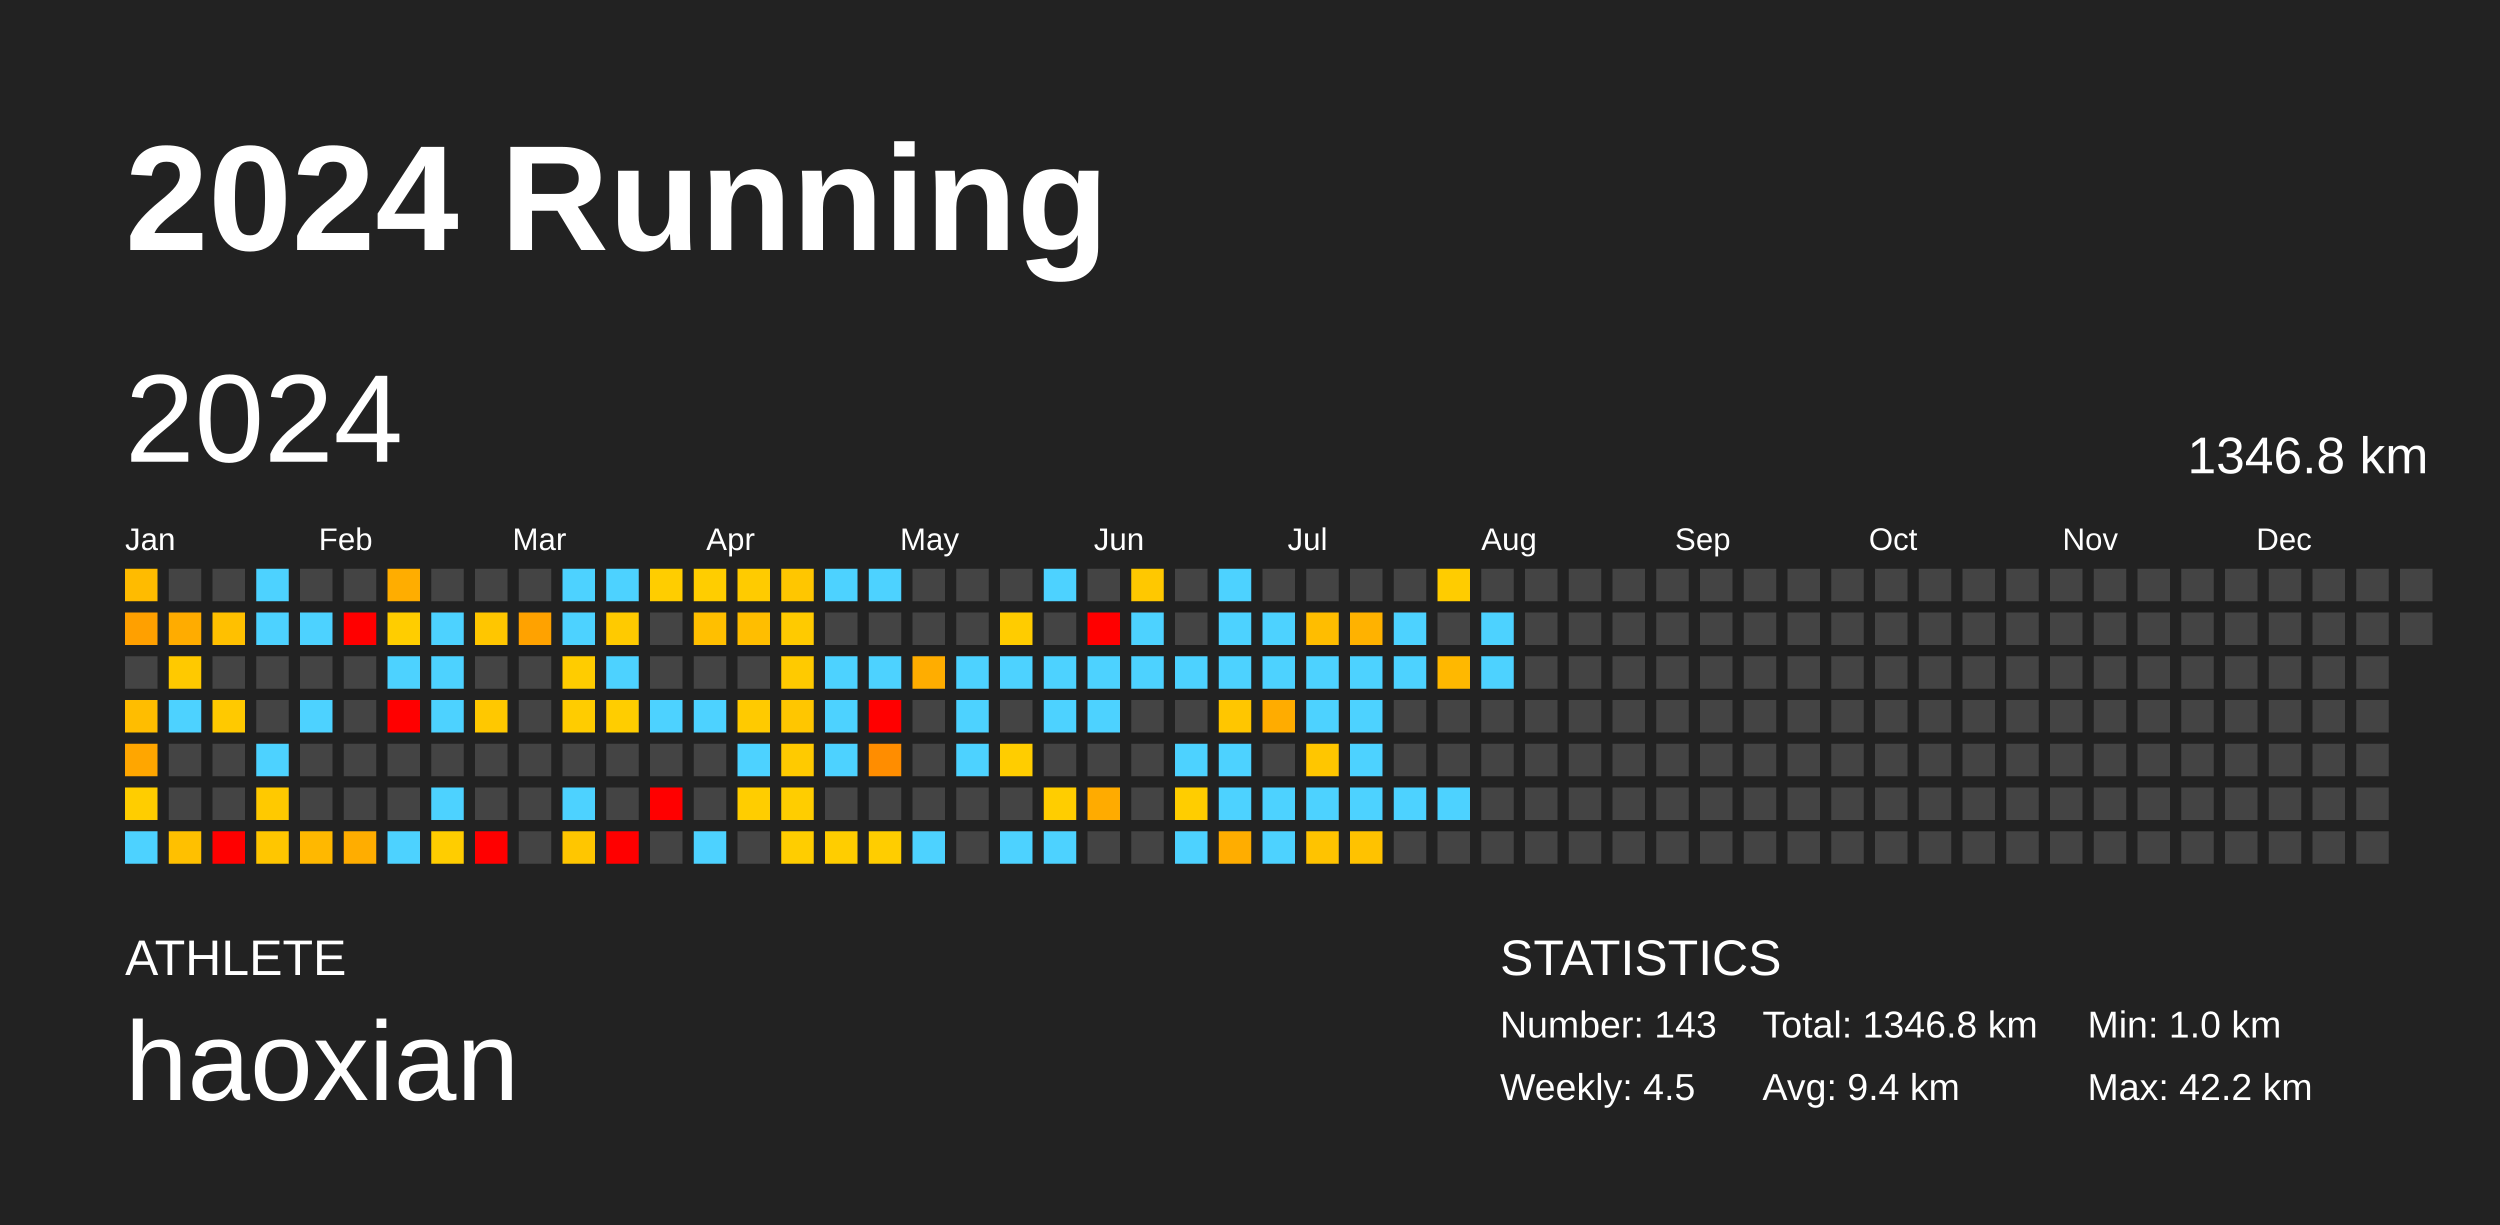
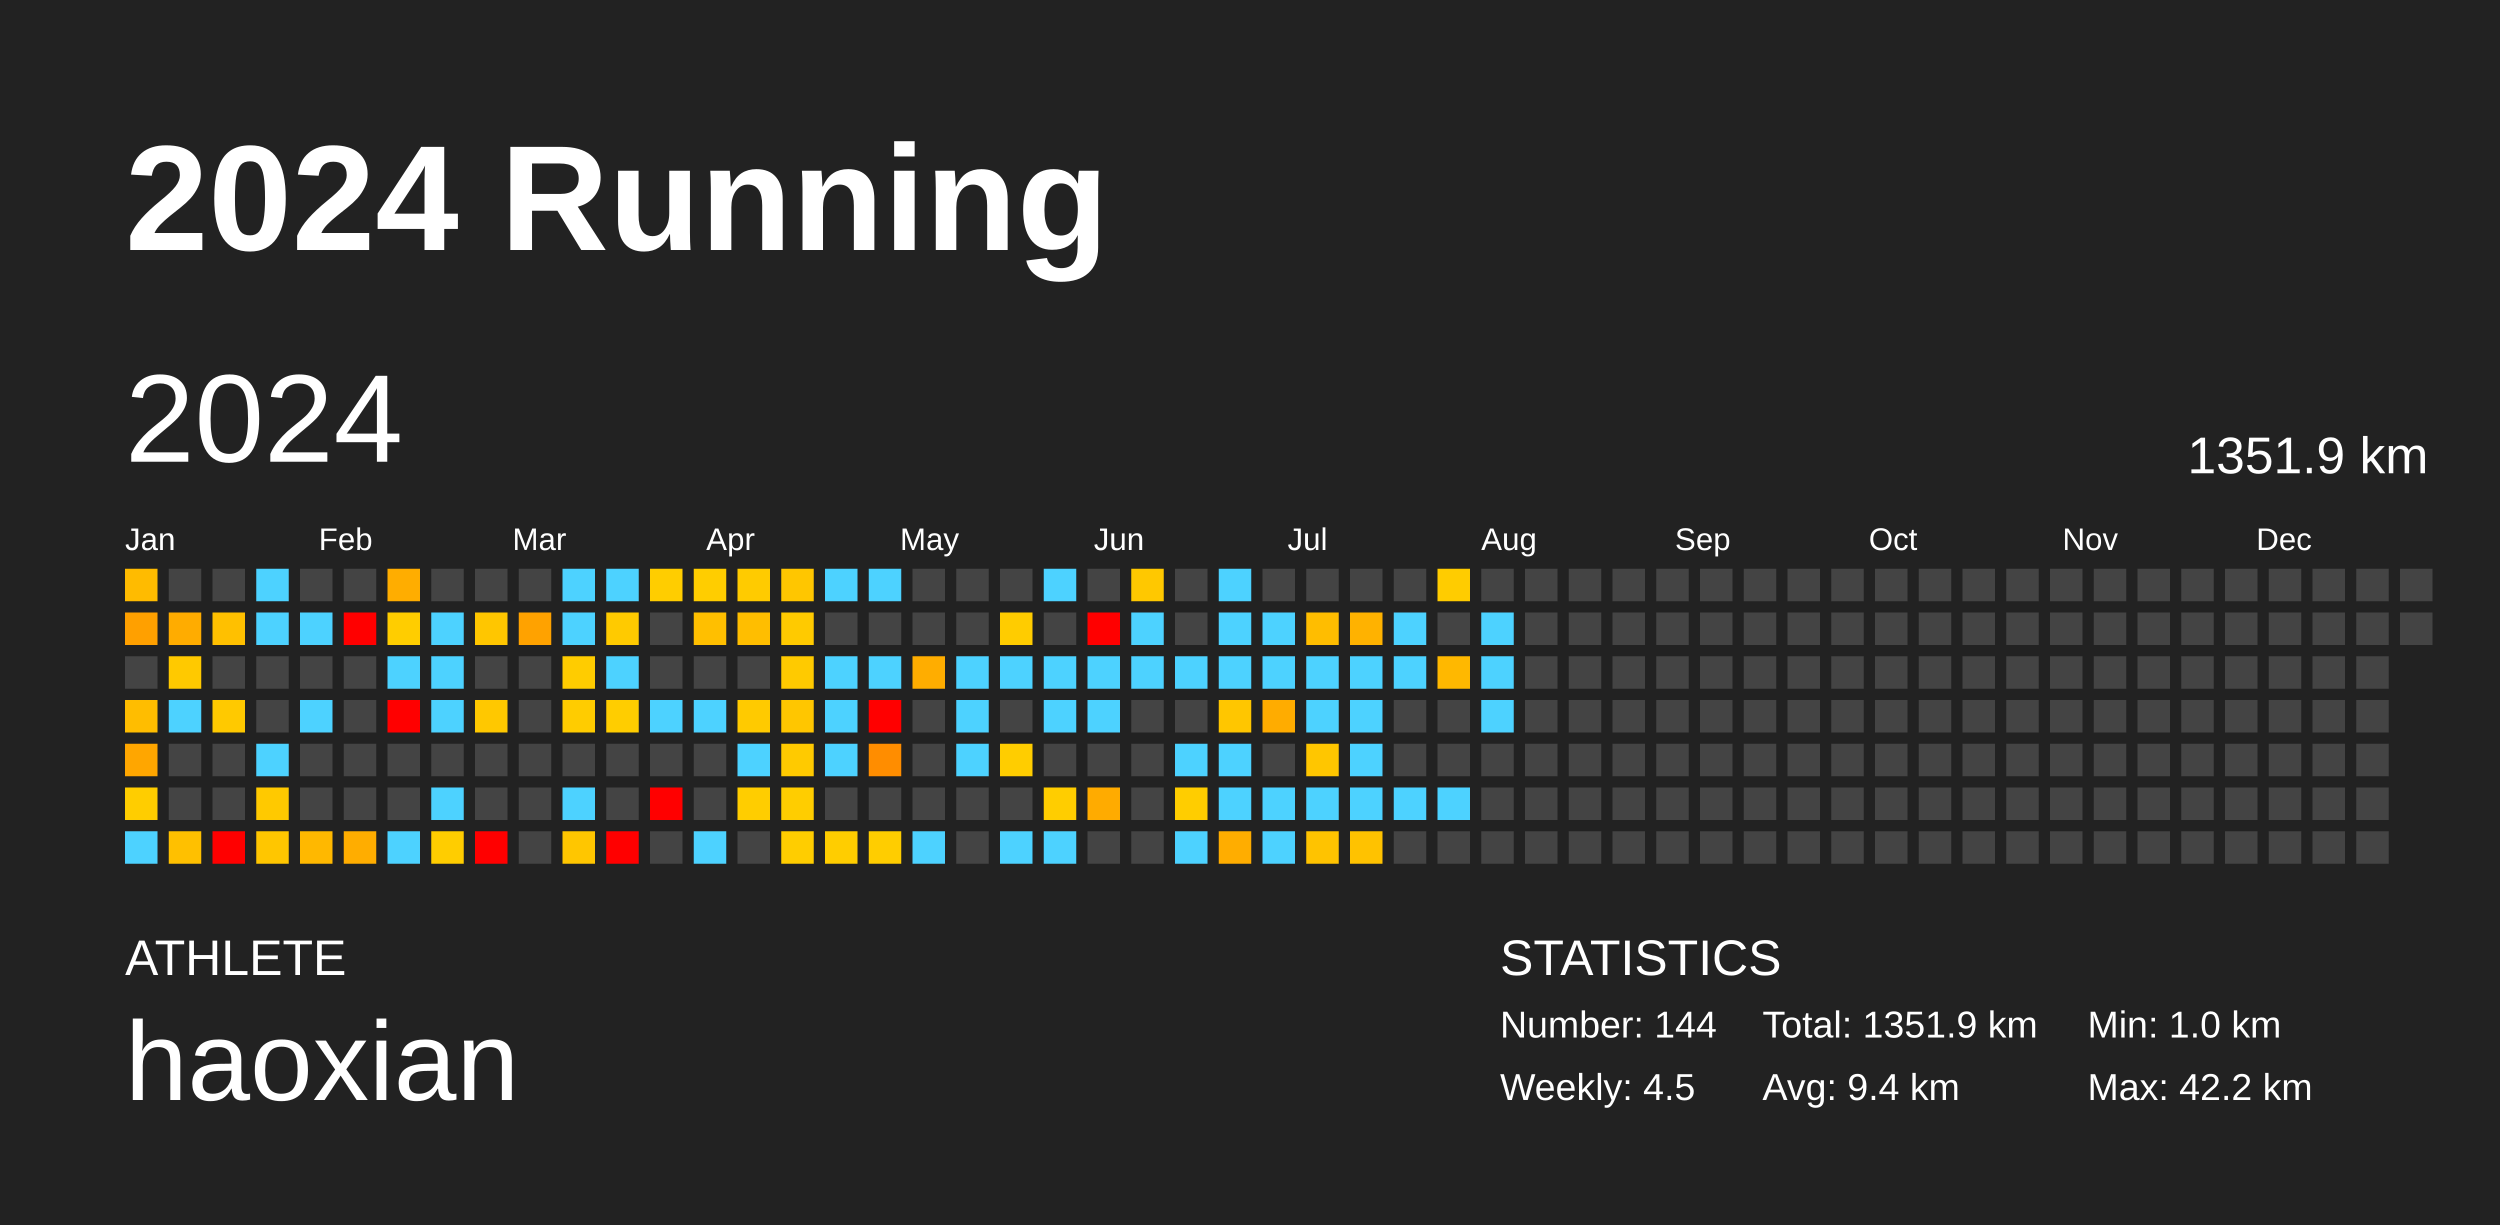
<svg xmlns="http://www.w3.org/2000/svg" baseProfile="full" height="98mm" version="1.1" viewBox="0,0,200,98" width="200mm">
  <defs />
  <rect fill="#222222" height="98" width="200" x="0" y="0" />
  <text fill="#FFFFFF" style="font-size:12px; font-family:Arial; font-weight:bold;" x="10" y="20">2024 Running</text>
  <text fill="#FFFFFF" style="font-size:4px; font-family:Arial" x="10" y="78">ATHLETE</text>
  <text fill="#FFFFFF" style="font-size:9px; font-family:Arial" x="10" y="88">haoxian</text>
  <text fill="#FFFFFF" style="font-size:4px; font-family:Arial" x="120" y="78">STATISTICS</text>
-   <text fill="#FFFFFF" style="font-size:3px; font-family:Arial" x="120" y="83">Number: 143</text>
+   <text fill="#FFFFFF" style="font-size:3px; font-family:Arial" x="120" y="83">Number: 144</text>
  <text fill="#FFFFFF" style="font-size:3px; font-family:Arial" x="120" y="88">Weekly: 4.5</text>
-   <text fill="#FFFFFF" style="font-size:3px; font-family:Arial" x="141" y="83">Total: 1346.8 km</text>
+   <text fill="#FFFFFF" style="font-size:3px; font-family:Arial" x="141" y="83">Total: 1351.9 km</text>
  <text fill="#FFFFFF" style="font-size:3px; font-family:Arial" x="141" y="88">Avg: 9.4 km</text>
  <text fill="#FFFFFF" style="font-size:3px; font-family:Arial" x="167" y="83">Min: 1.0 km</text>
  <text fill="#FFFFFF" style="font-size:3px; font-family:Arial" x="167" y="88">Max: 42.2 km</text>
  <text dominant-baseline="hanging" fill="#FFFFFF" style="font-size:10.0px; font-family:Arial;" x="10" y="30">2024</text>
-   <text dominant-baseline="hanging" fill="#FFFFFF" style="font-size:4.125px; font-family:Arial;" x="175" y="35">1346.8 km</text>
+   <text dominant-baseline="hanging" fill="#FFFFFF" style="font-size:4.125px; font-family:Arial;" x="175" y="35">1351.9 km</text>
  <text fill="#FFFFFF" style="font-size:2.5px; font-family:Arial" x="10.0" y="44">Jan</text>
  <text fill="#FFFFFF" style="font-size:2.5px; font-family:Arial" x="25.5" y="44">Feb</text>
  <text fill="#FFFFFF" style="font-size:2.5px; font-family:Arial" x="41.0" y="44">Mar</text>
  <text fill="#FFFFFF" style="font-size:2.5px; font-family:Arial" x="56.5" y="44">Apr</text>
  <text fill="#FFFFFF" style="font-size:2.5px; font-family:Arial" x="72.0" y="44">May</text>
  <text fill="#FFFFFF" style="font-size:2.5px; font-family:Arial" x="87.5" y="44">Jun</text>
  <text fill="#FFFFFF" style="font-size:2.5px; font-family:Arial" x="103.0" y="44">Jul</text>
  <text fill="#FFFFFF" style="font-size:2.5px; font-family:Arial" x="118.5" y="44">Aug</text>
  <text fill="#FFFFFF" style="font-size:2.5px; font-family:Arial" x="134.0" y="44">Sep</text>
  <text fill="#FFFFFF" style="font-size:2.5px; font-family:Arial" x="149.5" y="44">Oct</text>
  <text fill="#FFFFFF" style="font-size:2.5px; font-family:Arial" x="165.0" y="44">Nov</text>
  <text fill="#FFFFFF" style="font-size:2.5px; font-family:Arial" x="180.5" y="44">Dec</text>
  <rect fill="#ffbb00" height="2.6" width="2.6" x="10.0" y="45.5" />
  <rect fill="#ffa000" height="2.6" width="2.6" x="10.0" y="49.0" />
  <rect fill="#444444" height="2.6" width="2.6" x="10.0" y="52.5" />
  <rect fill="#ffbd00" height="2.6" width="2.6" x="10.0" y="56.0" />
  <rect fill="#ffa600" height="2.6" width="2.6" x="10.0" y="59.5" />
  <rect fill="#ffcd00" height="2.6" width="2.6" x="10.0" y="63.0" />
  <rect fill="#4dd2ff" height="2.6" width="2.6" x="10.0" y="66.5" />
  <rect fill="#444444" height="2.6" width="2.6" x="13.5" y="45.5" />
  <rect fill="#ffac00" height="2.6" width="2.6" x="13.5" y="49.0" />
  <rect fill="#ffc900" height="2.6" width="2.6" x="13.5" y="52.5" />
  <rect fill="#4dd2ff" height="2.6" width="2.6" x="13.5" y="56.0" />
  <rect fill="#444444" height="2.6" width="2.6" x="13.5" y="59.5" />
  <rect fill="#444444" height="2.6" width="2.6" x="13.5" y="63.0" />
  <rect fill="#ffc000" height="2.6" width="2.6" x="13.5" y="66.5" />
  <rect fill="#444444" height="2.6" width="2.6" x="17.0" y="45.5" />
  <rect fill="#ffc000" height="2.6" width="2.6" x="17.0" y="49.0" />
  <rect fill="#444444" height="2.6" width="2.6" x="17.0" y="52.5" />
  <rect fill="#ffc900" height="2.6" width="2.6" x="17.0" y="56.0" />
  <rect fill="#444444" height="2.6" width="2.6" x="17.0" y="59.5" />
  <rect fill="#444444" height="2.6" width="2.6" x="17.0" y="63.0" />
  <rect fill="red" height="2.6" width="2.6" x="17.0" y="66.5" />
  <rect fill="#4dd2ff" height="2.6" width="2.6" x="20.5" y="45.5" />
  <rect fill="#4dd2ff" height="2.6" width="2.6" x="20.5" y="49.0" />
  <rect fill="#444444" height="2.6" width="2.6" x="20.5" y="52.5" />
  <rect fill="#444444" height="2.6" width="2.6" x="20.5" y="56.0" />
  <rect fill="#4dd2ff" height="2.6" width="2.6" x="20.5" y="59.5" />
  <rect fill="#ffc900" height="2.6" width="2.6" x="20.5" y="63.0" />
  <rect fill="#ffc600" height="2.6" width="2.6" x="20.5" y="66.5" />
  <rect fill="#444444" height="2.6" width="2.6" x="24.0" y="45.5" />
  <rect fill="#4dd2ff" height="2.6" width="2.6" x="24.0" y="49.0" />
  <rect fill="#444444" height="2.6" width="2.6" x="24.0" y="52.5" />
  <rect fill="#4dd2ff" height="2.6" width="2.6" x="24.0" y="56.0" />
  <rect fill="#444444" height="2.6" width="2.6" x="24.0" y="59.5" />
  <rect fill="#444444" height="2.6" width="2.6" x="24.0" y="63.0" />
  <rect fill="#ffb800" height="2.6" width="2.6" x="24.0" y="66.5" />
  <rect fill="#444444" height="2.6" width="2.6" x="27.5" y="45.5" />
  <rect fill="red" height="2.6" width="2.6" x="27.5" y="49.0" />
  <rect fill="#444444" height="2.6" width="2.6" x="27.5" y="52.5" />
  <rect fill="#444444" height="2.6" width="2.6" x="27.5" y="56.0" />
  <rect fill="#444444" height="2.6" width="2.6" x="27.5" y="59.5" />
  <rect fill="#444444" height="2.6" width="2.6" x="27.5" y="63.0" />
  <rect fill="#ffad00" height="2.6" width="2.6" x="27.5" y="66.5" />
  <rect fill="#ffad00" height="2.6" width="2.6" x="31.0" y="45.5" />
  <rect fill="#ffcd00" height="2.6" width="2.6" x="31.0" y="49.0" />
  <rect fill="#4dd2ff" height="2.6" width="2.6" x="31.0" y="52.5" />
  <rect fill="red" height="2.6" width="2.6" x="31.0" y="56.0" />
  <rect fill="#444444" height="2.6" width="2.6" x="31.0" y="59.5" />
  <rect fill="#444444" height="2.6" width="2.6" x="31.0" y="63.0" />
  <rect fill="#4dd2ff" height="2.6" width="2.6" x="31.0" y="66.5" />
  <rect fill="#444444" height="2.6" width="2.6" x="34.5" y="45.5" />
  <rect fill="#4dd2ff" height="2.6" width="2.6" x="34.5" y="49.0" />
  <rect fill="#4dd2ff" height="2.6" width="2.6" x="34.5" y="52.5" />
  <rect fill="#4dd2ff" height="2.6" width="2.6" x="34.5" y="56.0" />
  <rect fill="#444444" height="2.6" width="2.6" x="34.5" y="59.5" />
  <rect fill="#4dd2ff" height="2.6" width="2.6" x="34.5" y="63.0" />
  <rect fill="#ffcd00" height="2.6" width="2.6" x="34.5" y="66.5" />
  <rect fill="#444444" height="2.6" width="2.6" x="38.0" y="45.5" />
  <rect fill="#ffc600" height="2.6" width="2.6" x="38.0" y="49.0" />
  <rect fill="#444444" height="2.6" width="2.6" x="38.0" y="52.5" />
  <rect fill="#ffc800" height="2.6" width="2.6" x="38.0" y="56.0" />
  <rect fill="#444444" height="2.6" width="2.6" x="38.0" y="59.5" />
  <rect fill="#444444" height="2.6" width="2.6" x="38.0" y="63.0" />
  <rect fill="red" height="2.6" width="2.6" x="38.0" y="66.5" />
  <rect fill="#444444" height="2.6" width="2.6" x="41.5" y="45.5" />
  <rect fill="#ffa200" height="2.6" width="2.6" x="41.5" y="49.0" />
  <rect fill="#444444" height="2.6" width="2.6" x="41.5" y="52.5" />
  <rect fill="#444444" height="2.6" width="2.6" x="41.5" y="56.0" />
  <rect fill="#444444" height="2.6" width="2.6" x="41.5" y="59.5" />
  <rect fill="#444444" height="2.6" width="2.6" x="41.5" y="63.0" />
  <rect fill="#444444" height="2.6" width="2.6" x="41.5" y="66.5" />
  <rect fill="#4dd2ff" height="2.6" width="2.6" x="45.0" y="45.5" />
  <rect fill="#4dd2ff" height="2.6" width="2.6" x="45.0" y="49.0" />
  <rect fill="#ffcc00" height="2.6" width="2.6" x="45.0" y="52.5" />
  <rect fill="#ffcc00" height="2.6" width="2.6" x="45.0" y="56.0" />
  <rect fill="#444444" height="2.6" width="2.6" x="45.0" y="59.5" />
  <rect fill="#4dd2ff" height="2.6" width="2.6" x="45.0" y="63.0" />
  <rect fill="#ffc600" height="2.6" width="2.6" x="45.0" y="66.5" />
  <rect fill="#4dd2ff" height="2.6" width="2.6" x="48.5" y="45.5" />
  <rect fill="#ffca00" height="2.6" width="2.6" x="48.5" y="49.0" />
  <rect fill="#4dd2ff" height="2.6" width="2.6" x="48.5" y="52.5" />
  <rect fill="#ffcd00" height="2.6" width="2.6" x="48.5" y="56.0" />
  <rect fill="#444444" height="2.6" width="2.6" x="48.5" y="59.5" />
  <rect fill="#444444" height="2.6" width="2.6" x="48.5" y="63.0" />
  <rect fill="red" height="2.6" width="2.6" x="48.5" y="66.5" />
  <rect fill="#ffcd00" height="2.6" width="2.6" x="52.0" y="45.5" />
  <rect fill="#444444" height="2.6" width="2.6" x="52.0" y="49.0" />
  <rect fill="#444444" height="2.6" width="2.6" x="52.0" y="52.5" />
  <rect fill="#4dd2ff" height="2.6" width="2.6" x="52.0" y="56.0" />
  <rect fill="#444444" height="2.6" width="2.6" x="52.0" y="59.5" />
  <rect fill="red" height="2.6" width="2.6" x="52.0" y="63.0" />
  <rect fill="#444444" height="2.6" width="2.6" x="52.0" y="66.5" />
  <rect fill="#ffcd00" height="2.6" width="2.6" x="55.5" y="45.5" />
  <rect fill="#ffbf00" height="2.6" width="2.6" x="55.5" y="49.0" />
  <rect fill="#444444" height="2.6" width="2.6" x="55.5" y="52.5" />
  <rect fill="#4dd2ff" height="2.6" width="2.6" x="55.5" y="56.0" />
  <rect fill="#444444" height="2.6" width="2.6" x="55.5" y="59.5" />
  <rect fill="#444444" height="2.6" width="2.6" x="55.5" y="63.0" />
  <rect fill="#4dd2ff" height="2.6" width="2.6" x="55.5" y="66.5" />
  <rect fill="#ffcb00" height="2.6" width="2.6" x="59.0" y="45.5" />
  <rect fill="#ffbe00" height="2.6" width="2.6" x="59.0" y="49.0" />
  <rect fill="#444444" height="2.6" width="2.6" x="59.0" y="52.5" />
  <rect fill="#ffca00" height="2.6" width="2.6" x="59.0" y="56.0" />
  <rect fill="#4dd2ff" height="2.6" width="2.6" x="59.0" y="59.5" />
  <rect fill="#ffcd00" height="2.6" width="2.6" x="59.0" y="63.0" />
  <rect fill="#444444" height="2.6" width="2.6" x="59.0" y="66.5" />
  <rect fill="#ffc600" height="2.6" width="2.6" x="62.5" y="45.5" />
  <rect fill="#ffca00" height="2.6" width="2.6" x="62.5" y="49.0" />
  <rect fill="#ffca00" height="2.6" width="2.6" x="62.5" y="52.5" />
  <rect fill="#ffc600" height="2.6" width="2.6" x="62.5" y="56.0" />
  <rect fill="#ffca00" height="2.6" width="2.6" x="62.5" y="59.5" />
  <rect fill="#ffcd00" height="2.6" width="2.6" x="62.5" y="63.0" />
  <rect fill="#ffcd00" height="2.6" width="2.6" x="62.5" y="66.5" />
  <rect fill="#4dd2ff" height="2.6" width="2.6" x="66.0" y="45.5" />
  <rect fill="#444444" height="2.6" width="2.6" x="66.0" y="49.0" />
  <rect fill="#4dd2ff" height="2.6" width="2.6" x="66.0" y="52.5" />
  <rect fill="#4dd2ff" height="2.6" width="2.6" x="66.0" y="56.0" />
  <rect fill="#4dd2ff" height="2.6" width="2.6" x="66.0" y="59.5" />
  <rect fill="#444444" height="2.6" width="2.6" x="66.0" y="63.0" />
  <rect fill="#ffcd00" height="2.6" width="2.6" x="66.0" y="66.5" />
  <rect fill="#4dd2ff" height="2.6" width="2.6" x="69.5" y="45.5" />
  <rect fill="#444444" height="2.6" width="2.6" x="69.5" y="49.0" />
  <rect fill="#4dd2ff" height="2.6" width="2.6" x="69.5" y="52.5" />
  <rect fill="red" height="2.6" width="2.6" x="69.5" y="56.0" />
  <rect fill="#ff8d00" height="2.6" width="2.6" x="69.5" y="59.5" />
  <rect fill="#444444" height="2.6" width="2.6" x="69.5" y="63.0" />
  <rect fill="#ffcd00" height="2.6" width="2.6" x="69.5" y="66.5" />
  <rect fill="#444444" height="2.6" width="2.6" x="73.0" y="45.5" />
  <rect fill="#444444" height="2.6" width="2.6" x="73.0" y="49.0" />
  <rect fill="#ffad00" height="2.6" width="2.6" x="73.0" y="52.5" />
  <rect fill="#444444" height="2.6" width="2.6" x="73.0" y="56.0" />
  <rect fill="#444444" height="2.6" width="2.6" x="73.0" y="59.5" />
  <rect fill="#444444" height="2.6" width="2.6" x="73.0" y="63.0" />
  <rect fill="#4dd2ff" height="2.6" width="2.6" x="73.0" y="66.5" />
  <rect fill="#444444" height="2.6" width="2.6" x="76.5" y="45.5" />
  <rect fill="#444444" height="2.6" width="2.6" x="76.5" y="49.0" />
  <rect fill="#4dd2ff" height="2.6" width="2.6" x="76.5" y="52.5" />
  <rect fill="#4dd2ff" height="2.6" width="2.6" x="76.5" y="56.0" />
  <rect fill="#4dd2ff" height="2.6" width="2.6" x="76.5" y="59.5" />
  <rect fill="#444444" height="2.6" width="2.6" x="76.5" y="63.0" />
  <rect fill="#444444" height="2.6" width="2.6" x="76.5" y="66.5" />
  <rect fill="#444444" height="2.6" width="2.6" x="80.0" y="45.5" />
  <rect fill="#ffcc00" height="2.6" width="2.6" x="80.0" y="49.0" />
  <rect fill="#4dd2ff" height="2.6" width="2.6" x="80.0" y="52.5" />
  <rect fill="#444444" height="2.6" width="2.6" x="80.0" y="56.0" />
  <rect fill="#ffcd00" height="2.6" width="2.6" x="80.0" y="59.5" />
  <rect fill="#444444" height="2.6" width="2.6" x="80.0" y="63.0" />
  <rect fill="#4dd2ff" height="2.6" width="2.6" x="80.0" y="66.5" />
  <rect fill="#4dd2ff" height="2.6" width="2.6" x="83.5" y="45.5" />
  <rect fill="#444444" height="2.6" width="2.6" x="83.5" y="49.0" />
  <rect fill="#4dd2ff" height="2.6" width="2.6" x="83.5" y="52.5" />
  <rect fill="#4dd2ff" height="2.6" width="2.6" x="83.5" y="56.0" />
  <rect fill="#444444" height="2.6" width="2.6" x="83.5" y="59.5" />
  <rect fill="#ffcd00" height="2.6" width="2.6" x="83.5" y="63.0" />
  <rect fill="#4dd2ff" height="2.6" width="2.6" x="83.5" y="66.5" />
  <rect fill="#444444" height="2.6" width="2.6" x="87.0" y="45.5" />
  <rect fill="red" height="2.6" width="2.6" x="87.0" y="49.0" />
  <rect fill="#4dd2ff" height="2.6" width="2.6" x="87.0" y="52.5" />
  <rect fill="#4dd2ff" height="2.6" width="2.6" x="87.0" y="56.0" />
  <rect fill="#444444" height="2.6" width="2.6" x="87.0" y="59.5" />
  <rect fill="#ffab00" height="2.6" width="2.6" x="87.0" y="63.0" />
  <rect fill="#444444" height="2.6" width="2.6" x="87.0" y="66.5" />
  <rect fill="#ffc800" height="2.6" width="2.6" x="90.5" y="45.5" />
  <rect fill="#4dd2ff" height="2.6" width="2.6" x="90.5" y="49.0" />
  <rect fill="#4dd2ff" height="2.6" width="2.6" x="90.5" y="52.5" />
  <rect fill="#444444" height="2.6" width="2.6" x="90.5" y="56.0" />
  <rect fill="#444444" height="2.6" width="2.6" x="90.5" y="59.5" />
  <rect fill="#444444" height="2.6" width="2.6" x="90.5" y="63.0" />
  <rect fill="#444444" height="2.6" width="2.6" x="90.5" y="66.5" />
  <rect fill="#444444" height="2.6" width="2.6" x="94.0" y="45.5" />
  <rect fill="#444444" height="2.6" width="2.6" x="94.0" y="49.0" />
  <rect fill="#4dd2ff" height="2.6" width="2.6" x="94.0" y="52.5" />
  <rect fill="#444444" height="2.6" width="2.6" x="94.0" y="56.0" />
  <rect fill="#4dd2ff" height="2.6" width="2.6" x="94.0" y="59.5" />
  <rect fill="#ffcd00" height="2.6" width="2.6" x="94.0" y="63.0" />
  <rect fill="#4dd2ff" height="2.6" width="2.6" x="94.0" y="66.5" />
  <rect fill="#4dd2ff" height="2.6" width="2.6" x="97.5" y="45.5" />
  <rect fill="#4dd2ff" height="2.6" width="2.6" x="97.5" y="49.0" />
  <rect fill="#4dd2ff" height="2.6" width="2.6" x="97.5" y="52.5" />
  <rect fill="#ffc600" height="2.6" width="2.6" x="97.5" y="56.0" />
  <rect fill="#4dd2ff" height="2.6" width="2.6" x="97.5" y="59.5" />
  <rect fill="#4dd2ff" height="2.6" width="2.6" x="97.5" y="63.0" />
  <rect fill="#ffad00" height="2.6" width="2.6" x="97.5" y="66.5" />
  <rect fill="#444444" height="2.6" width="2.6" x="101.0" y="45.5" />
  <rect fill="#4dd2ff" height="2.6" width="2.6" x="101.0" y="49.0" />
  <rect fill="#4dd2ff" height="2.6" width="2.6" x="101.0" y="52.5" />
  <rect fill="#ffac00" height="2.6" width="2.6" x="101.0" y="56.0" />
  <rect fill="#444444" height="2.6" width="2.6" x="101.0" y="59.5" />
  <rect fill="#4dd2ff" height="2.6" width="2.6" x="101.0" y="63.0" />
  <rect fill="#4dd2ff" height="2.6" width="2.6" x="101.0" y="66.5" />
  <rect fill="#444444" height="2.6" width="2.6" x="104.5" y="45.5" />
  <rect fill="#ffbd00" height="2.6" width="2.6" x="104.5" y="49.0" />
  <rect fill="#4dd2ff" height="2.6" width="2.6" x="104.5" y="52.5" />
  <rect fill="#4dd2ff" height="2.6" width="2.6" x="104.5" y="56.0" />
  <rect fill="#ffc600" height="2.6" width="2.6" x="104.5" y="59.5" />
  <rect fill="#4dd2ff" height="2.6" width="2.6" x="104.5" y="63.0" />
  <rect fill="#ffc300" height="2.6" width="2.6" x="104.5" y="66.5" />
  <rect fill="#444444" height="2.6" width="2.6" x="108.0" y="45.5" />
  <rect fill="#ffb200" height="2.6" width="2.6" x="108.0" y="49.0" />
  <rect fill="#4dd2ff" height="2.6" width="2.6" x="108.0" y="52.5" />
  <rect fill="#4dd2ff" height="2.6" width="2.6" x="108.0" y="56.0" />
  <rect fill="#4dd2ff" height="2.6" width="2.6" x="108.0" y="59.5" />
  <rect fill="#4dd2ff" height="2.6" width="2.6" x="108.0" y="63.0" />
  <rect fill="#ffc200" height="2.6" width="2.6" x="108.0" y="66.5" />
  <rect fill="#444444" height="2.6" width="2.6" x="111.5" y="45.5" />
  <rect fill="#4dd2ff" height="2.6" width="2.6" x="111.5" y="49.0" />
  <rect fill="#4dd2ff" height="2.6" width="2.6" x="111.5" y="52.5" />
  <rect fill="#444444" height="2.6" width="2.6" x="111.5" y="56.0" />
  <rect fill="#444444" height="2.6" width="2.6" x="111.5" y="59.5" />
  <rect fill="#4dd2ff" height="2.6" width="2.6" x="111.5" y="63.0" />
  <rect fill="#444444" height="2.6" width="2.6" x="111.5" y="66.5" />
  <rect fill="#ffcc00" height="2.6" width="2.6" x="115.0" y="45.5" />
  <rect fill="#444444" height="2.6" width="2.6" x="115.0" y="49.0" />
  <rect fill="#ffb800" height="2.6" width="2.6" x="115.0" y="52.5" />
  <rect fill="#444444" height="2.6" width="2.6" x="115.0" y="56.0" />
  <rect fill="#444444" height="2.6" width="2.6" x="115.0" y="59.5" />
  <rect fill="#4dd2ff" height="2.6" width="2.6" x="115.0" y="63.0" />
  <rect fill="#444444" height="2.6" width="2.6" x="115.0" y="66.5" />
  <rect fill="#444444" height="2.6" width="2.6" x="118.5" y="45.5" />
  <rect fill="#4dd2ff" height="2.6" width="2.6" x="118.5" y="49.0" />
  <rect fill="#4dd2ff" height="2.6" width="2.6" x="118.5" y="52.5" />
-   <rect fill="#444444" height="2.6" width="2.6" x="118.5" y="56.0" />
+   <rect fill="#4dd2ff" height="2.6" width="2.6" x="118.5" y="56.0" />
  <rect fill="#444444" height="2.6" width="2.6" x="118.5" y="59.5" />
  <rect fill="#444444" height="2.6" width="2.6" x="118.5" y="63.0" />
  <rect fill="#444444" height="2.6" width="2.6" x="118.5" y="66.5" />
  <rect fill="#444444" height="2.6" width="2.6" x="122.0" y="45.5" />
  <rect fill="#444444" height="2.6" width="2.6" x="122.0" y="49.0" />
  <rect fill="#444444" height="2.6" width="2.6" x="122.0" y="52.5" />
  <rect fill="#444444" height="2.6" width="2.6" x="122.0" y="56.0" />
  <rect fill="#444444" height="2.6" width="2.6" x="122.0" y="59.5" />
  <rect fill="#444444" height="2.6" width="2.6" x="122.0" y="63.0" />
  <rect fill="#444444" height="2.6" width="2.6" x="122.0" y="66.5" />
  <rect fill="#444444" height="2.6" width="2.6" x="125.5" y="45.5" />
  <rect fill="#444444" height="2.6" width="2.6" x="125.5" y="49.0" />
  <rect fill="#444444" height="2.6" width="2.6" x="125.5" y="52.5" />
  <rect fill="#444444" height="2.6" width="2.6" x="125.5" y="56.0" />
  <rect fill="#444444" height="2.6" width="2.6" x="125.5" y="59.5" />
  <rect fill="#444444" height="2.6" width="2.6" x="125.5" y="63.0" />
  <rect fill="#444444" height="2.6" width="2.6" x="125.5" y="66.5" />
  <rect fill="#444444" height="2.6" width="2.6" x="129.0" y="45.5" />
  <rect fill="#444444" height="2.6" width="2.6" x="129.0" y="49.0" />
  <rect fill="#444444" height="2.6" width="2.6" x="129.0" y="52.5" />
  <rect fill="#444444" height="2.6" width="2.6" x="129.0" y="56.0" />
  <rect fill="#444444" height="2.6" width="2.6" x="129.0" y="59.5" />
  <rect fill="#444444" height="2.6" width="2.6" x="129.0" y="63.0" />
  <rect fill="#444444" height="2.6" width="2.6" x="129.0" y="66.5" />
  <rect fill="#444444" height="2.6" width="2.6" x="132.5" y="45.5" />
  <rect fill="#444444" height="2.6" width="2.6" x="132.5" y="49.0" />
  <rect fill="#444444" height="2.6" width="2.6" x="132.5" y="52.5" />
  <rect fill="#444444" height="2.6" width="2.6" x="132.5" y="56.0" />
  <rect fill="#444444" height="2.6" width="2.6" x="132.5" y="59.5" />
  <rect fill="#444444" height="2.6" width="2.6" x="132.5" y="63.0" />
  <rect fill="#444444" height="2.6" width="2.6" x="132.5" y="66.5" />
  <rect fill="#444444" height="2.6" width="2.6" x="136.0" y="45.5" />
  <rect fill="#444444" height="2.6" width="2.6" x="136.0" y="49.0" />
  <rect fill="#444444" height="2.6" width="2.6" x="136.0" y="52.5" />
  <rect fill="#444444" height="2.6" width="2.6" x="136.0" y="56.0" />
  <rect fill="#444444" height="2.6" width="2.6" x="136.0" y="59.5" />
  <rect fill="#444444" height="2.6" width="2.6" x="136.0" y="63.0" />
  <rect fill="#444444" height="2.6" width="2.6" x="136.0" y="66.5" />
  <rect fill="#444444" height="2.6" width="2.6" x="139.5" y="45.5" />
  <rect fill="#444444" height="2.6" width="2.6" x="139.5" y="49.0" />
  <rect fill="#444444" height="2.6" width="2.6" x="139.5" y="52.5" />
  <rect fill="#444444" height="2.6" width="2.6" x="139.5" y="56.0" />
  <rect fill="#444444" height="2.6" width="2.6" x="139.5" y="59.5" />
  <rect fill="#444444" height="2.6" width="2.6" x="139.5" y="63.0" />
  <rect fill="#444444" height="2.6" width="2.6" x="139.5" y="66.5" />
  <rect fill="#444444" height="2.6" width="2.6" x="143.0" y="45.5" />
  <rect fill="#444444" height="2.6" width="2.6" x="143.0" y="49.0" />
  <rect fill="#444444" height="2.6" width="2.6" x="143.0" y="52.5" />
  <rect fill="#444444" height="2.6" width="2.6" x="143.0" y="56.0" />
  <rect fill="#444444" height="2.6" width="2.6" x="143.0" y="59.5" />
  <rect fill="#444444" height="2.6" width="2.6" x="143.0" y="63.0" />
  <rect fill="#444444" height="2.6" width="2.6" x="143.0" y="66.5" />
  <rect fill="#444444" height="2.6" width="2.6" x="146.5" y="45.5" />
  <rect fill="#444444" height="2.6" width="2.6" x="146.5" y="49.0" />
  <rect fill="#444444" height="2.6" width="2.6" x="146.5" y="52.5" />
  <rect fill="#444444" height="2.6" width="2.6" x="146.5" y="56.0" />
  <rect fill="#444444" height="2.6" width="2.6" x="146.5" y="59.5" />
  <rect fill="#444444" height="2.6" width="2.6" x="146.5" y="63.0" />
  <rect fill="#444444" height="2.6" width="2.6" x="146.5" y="66.5" />
  <rect fill="#444444" height="2.6" width="2.6" x="150.0" y="45.5" />
  <rect fill="#444444" height="2.6" width="2.6" x="150.0" y="49.0" />
  <rect fill="#444444" height="2.6" width="2.6" x="150.0" y="52.5" />
  <rect fill="#444444" height="2.6" width="2.6" x="150.0" y="56.0" />
  <rect fill="#444444" height="2.6" width="2.6" x="150.0" y="59.5" />
  <rect fill="#444444" height="2.6" width="2.6" x="150.0" y="63.0" />
  <rect fill="#444444" height="2.6" width="2.6" x="150.0" y="66.5" />
  <rect fill="#444444" height="2.6" width="2.6" x="153.5" y="45.5" />
  <rect fill="#444444" height="2.6" width="2.6" x="153.5" y="49.0" />
  <rect fill="#444444" height="2.6" width="2.6" x="153.5" y="52.5" />
  <rect fill="#444444" height="2.6" width="2.6" x="153.5" y="56.0" />
  <rect fill="#444444" height="2.6" width="2.6" x="153.5" y="59.5" />
  <rect fill="#444444" height="2.6" width="2.6" x="153.5" y="63.0" />
  <rect fill="#444444" height="2.6" width="2.6" x="153.5" y="66.5" />
  <rect fill="#444444" height="2.6" width="2.6" x="157.0" y="45.5" />
  <rect fill="#444444" height="2.6" width="2.6" x="157.0" y="49.0" />
  <rect fill="#444444" height="2.6" width="2.6" x="157.0" y="52.5" />
  <rect fill="#444444" height="2.6" width="2.6" x="157.0" y="56.0" />
  <rect fill="#444444" height="2.6" width="2.6" x="157.0" y="59.5" />
  <rect fill="#444444" height="2.6" width="2.6" x="157.0" y="63.0" />
  <rect fill="#444444" height="2.6" width="2.6" x="157.0" y="66.5" />
  <rect fill="#444444" height="2.6" width="2.6" x="160.5" y="45.5" />
  <rect fill="#444444" height="2.6" width="2.6" x="160.5" y="49.0" />
  <rect fill="#444444" height="2.6" width="2.6" x="160.5" y="52.5" />
  <rect fill="#444444" height="2.6" width="2.6" x="160.5" y="56.0" />
  <rect fill="#444444" height="2.6" width="2.6" x="160.5" y="59.5" />
  <rect fill="#444444" height="2.6" width="2.6" x="160.5" y="63.0" />
  <rect fill="#444444" height="2.6" width="2.6" x="160.5" y="66.5" />
  <rect fill="#444444" height="2.6" width="2.6" x="164.0" y="45.5" />
  <rect fill="#444444" height="2.6" width="2.6" x="164.0" y="49.0" />
  <rect fill="#444444" height="2.6" width="2.6" x="164.0" y="52.5" />
  <rect fill="#444444" height="2.6" width="2.6" x="164.0" y="56.0" />
  <rect fill="#444444" height="2.6" width="2.6" x="164.0" y="59.5" />
  <rect fill="#444444" height="2.6" width="2.6" x="164.0" y="63.0" />
  <rect fill="#444444" height="2.6" width="2.6" x="164.0" y="66.5" />
  <rect fill="#444444" height="2.6" width="2.6" x="167.5" y="45.5" />
  <rect fill="#444444" height="2.6" width="2.6" x="167.5" y="49.0" />
  <rect fill="#444444" height="2.6" width="2.6" x="167.5" y="52.5" />
  <rect fill="#444444" height="2.6" width="2.6" x="167.5" y="56.0" />
  <rect fill="#444444" height="2.6" width="2.6" x="167.5" y="59.5" />
  <rect fill="#444444" height="2.6" width="2.6" x="167.5" y="63.0" />
  <rect fill="#444444" height="2.6" width="2.6" x="167.5" y="66.5" />
  <rect fill="#444444" height="2.6" width="2.6" x="171.0" y="45.5" />
  <rect fill="#444444" height="2.6" width="2.6" x="171.0" y="49.0" />
  <rect fill="#444444" height="2.6" width="2.6" x="171.0" y="52.5" />
  <rect fill="#444444" height="2.6" width="2.6" x="171.0" y="56.0" />
  <rect fill="#444444" height="2.6" width="2.6" x="171.0" y="59.5" />
  <rect fill="#444444" height="2.6" width="2.6" x="171.0" y="63.0" />
  <rect fill="#444444" height="2.6" width="2.6" x="171.0" y="66.5" />
  <rect fill="#444444" height="2.6" width="2.6" x="174.5" y="45.5" />
  <rect fill="#444444" height="2.6" width="2.6" x="174.5" y="49.0" />
  <rect fill="#444444" height="2.6" width="2.6" x="174.5" y="52.5" />
  <rect fill="#444444" height="2.6" width="2.6" x="174.5" y="56.0" />
  <rect fill="#444444" height="2.6" width="2.6" x="174.5" y="59.5" />
  <rect fill="#444444" height="2.6" width="2.6" x="174.5" y="63.0" />
  <rect fill="#444444" height="2.6" width="2.6" x="174.5" y="66.5" />
  <rect fill="#444444" height="2.6" width="2.6" x="178.0" y="45.5" />
  <rect fill="#444444" height="2.6" width="2.6" x="178.0" y="49.0" />
  <rect fill="#444444" height="2.6" width="2.6" x="178.0" y="52.5" />
  <rect fill="#444444" height="2.6" width="2.6" x="178.0" y="56.0" />
  <rect fill="#444444" height="2.6" width="2.6" x="178.0" y="59.5" />
  <rect fill="#444444" height="2.6" width="2.6" x="178.0" y="63.0" />
  <rect fill="#444444" height="2.6" width="2.6" x="178.0" y="66.5" />
  <rect fill="#444444" height="2.6" width="2.6" x="181.5" y="45.5" />
  <rect fill="#444444" height="2.6" width="2.6" x="181.5" y="49.0" />
  <rect fill="#444444" height="2.6" width="2.6" x="181.5" y="52.5" />
  <rect fill="#444444" height="2.6" width="2.6" x="181.5" y="56.0" />
  <rect fill="#444444" height="2.6" width="2.6" x="181.5" y="59.5" />
  <rect fill="#444444" height="2.6" width="2.6" x="181.5" y="63.0" />
  <rect fill="#444444" height="2.6" width="2.6" x="181.5" y="66.5" />
  <rect fill="#444444" height="2.6" width="2.6" x="185.0" y="45.5" />
  <rect fill="#444444" height="2.6" width="2.6" x="185.0" y="49.0" />
  <rect fill="#444444" height="2.6" width="2.6" x="185.0" y="52.5" />
  <rect fill="#444444" height="2.6" width="2.6" x="185.0" y="56.0" />
  <rect fill="#444444" height="2.6" width="2.6" x="185.0" y="59.5" />
  <rect fill="#444444" height="2.6" width="2.6" x="185.0" y="63.0" />
  <rect fill="#444444" height="2.6" width="2.6" x="185.0" y="66.5" />
  <rect fill="#444444" height="2.6" width="2.6" x="188.5" y="45.5" />
  <rect fill="#444444" height="2.6" width="2.6" x="188.5" y="49.0" />
  <rect fill="#444444" height="2.6" width="2.6" x="188.5" y="52.5" />
  <rect fill="#444444" height="2.6" width="2.6" x="188.5" y="56.0" />
  <rect fill="#444444" height="2.6" width="2.6" x="188.5" y="59.5" />
  <rect fill="#444444" height="2.6" width="2.6" x="188.5" y="63.0" />
  <rect fill="#444444" height="2.6" width="2.6" x="188.5" y="66.5" />
  <rect fill="#444444" height="2.6" width="2.6" x="192.0" y="45.5" />
  <rect fill="#444444" height="2.6" width="2.6" x="192.0" y="49.0" />
</svg>
